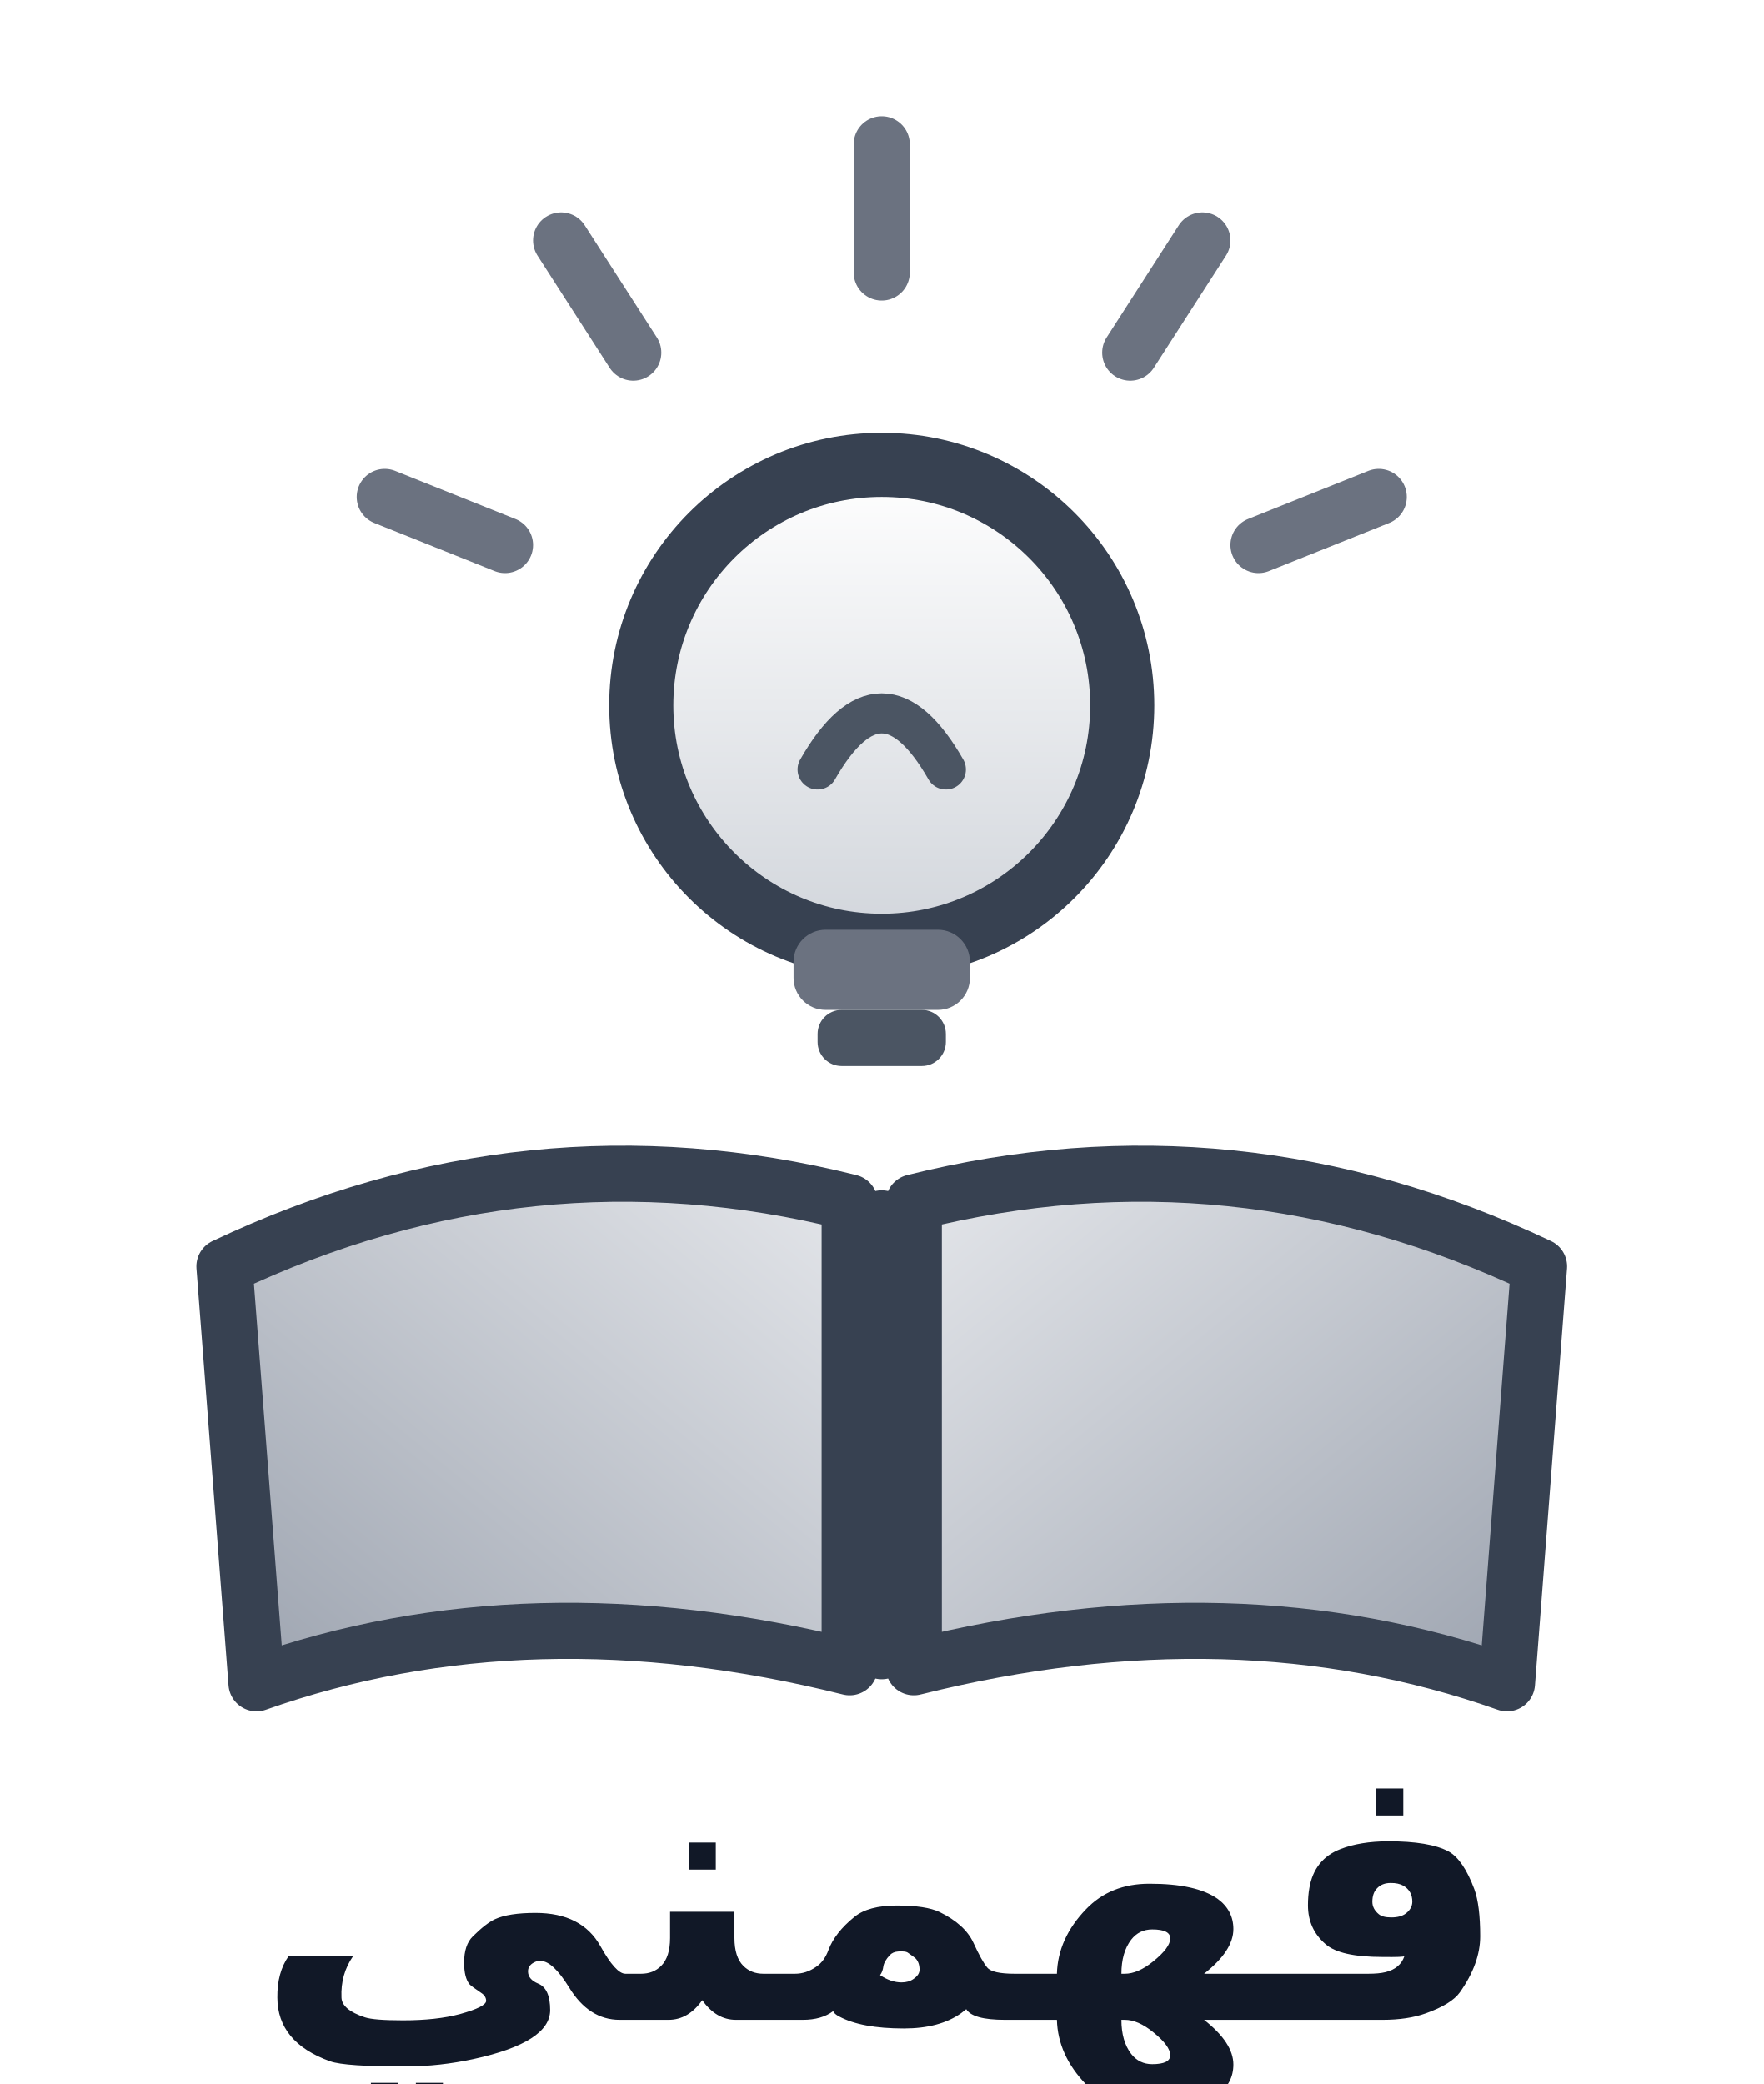
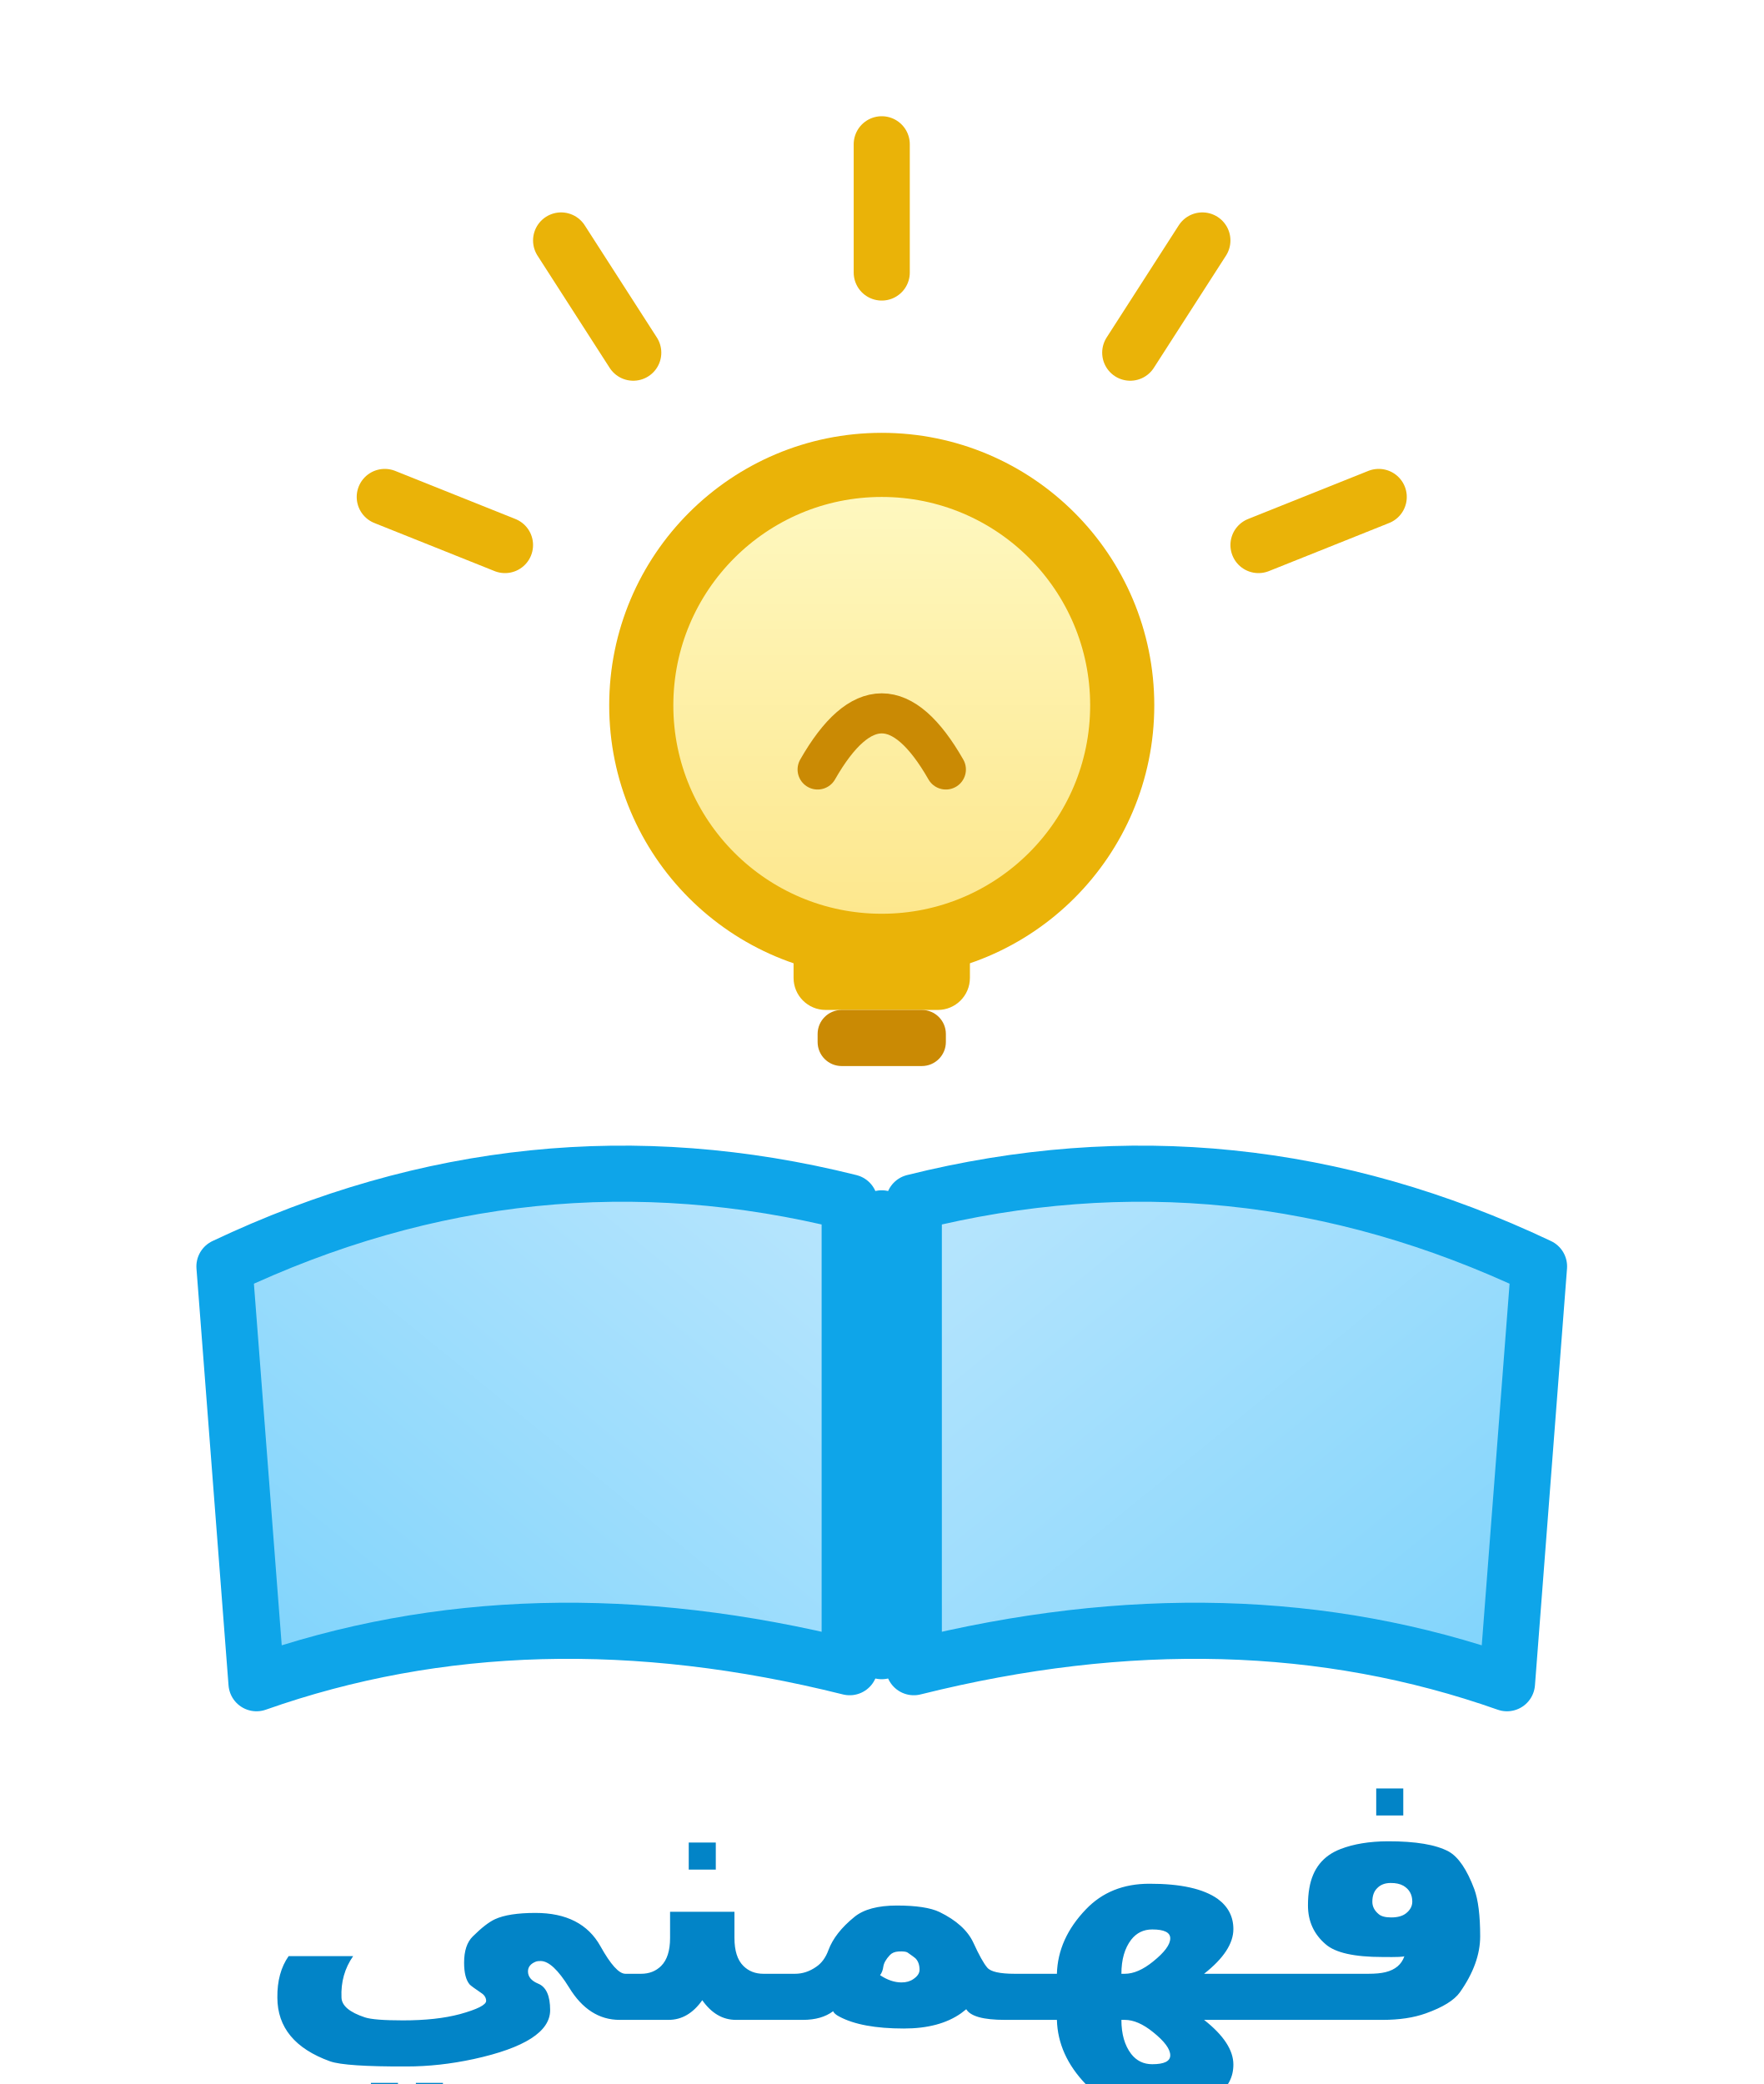
<svg xmlns="http://www.w3.org/2000/svg" viewBox="0 0 220 260" width="220" height="260">
  <defs>
    <linearGradient id="pageL" x1="0" y1="0" x2="1" y2="1">
-       <stop offset="0" stop-color="#e5e7eb" />
-       <stop offset="1" stop-color="#9ca3af" />
+       <stop offset="0" stop-color="#bae6fd" />
+       <stop offset="1" stop-color="#7dd3fc" />
    </linearGradient>
    <linearGradient id="pageR" x1="1" y1="0" x2="0" y2="1">
-       <stop offset="0" stop-color="#e5e7eb" />
-       <stop offset="1" stop-color="#9ca3af" />
+       <stop offset="0" stop-color="#bae6fd" />
+       <stop offset="1" stop-color="#7dd3fc" />
    </linearGradient>
    <linearGradient id="bulbGlass" x1="0" y1="0" x2="0" y2="1">
-       <stop offset="0" stop-color="#ffffff" />
-       <stop offset="1" stop-color="#d1d5db" />
+       <stop offset="0" stop-color="#fef9c3" />
+       <stop offset="1" stop-color="#fde68a" />
    </linearGradient>
  </defs>
-   <g stroke="#6b7280" stroke-width="7" stroke-linecap="round">
+   <g stroke="#eab308" stroke-width="7" stroke-linecap="round">
    <line x1="110" y1="18" x2="110" y2="34" />
    <line x1="70" y1="30" x2="79" y2="44" />
    <line x1="150" y1="30" x2="141" y2="44" />
    <line x1="48" y1="62" x2="63" y2="68" />
    <line x1="172" y1="62" x2="157" y2="68" />
  </g>
-   <circle cx="110" cy="88" r="30" fill="url(#bulbGlass)" stroke="#374151" stroke-width="8" />
-   <path d="M102 96 q8 -14 16 0" fill="none" stroke="#4b5563" stroke-width="5" stroke-linecap="round" />
-   <rect x="99" y="116" width="22" height="10" rx="4" fill="#6b7280" />
-   <rect x="102" y="126" width="16" height="7" rx="3" fill="#4b5563" />
-   <path d="M28 158 Q66 140 106 150 L106 208 Q66 198 32 210 Z" fill="url(#pageR)" stroke="#374151" stroke-width="7" stroke-linejoin="round" />
-   <path d="M192 158 Q154 140 114 150 L114 208 Q154 198 188 210 Z" fill="url(#pageL)" stroke="#374151" stroke-width="7" stroke-linejoin="round" />
-   <path d="M110 152 L110 206" stroke="#374151" stroke-width="7" stroke-linecap="round" />
-   <text x="110" y="252" text-anchor="middle" font-family="Cairo, 'Segoe UI', Tahoma, sans-serif" font-size="46" font-weight="900" fill="#111827">فهمني</text>
+   <circle cx="110" cy="88" r="30" fill="url(#bulbGlass)" stroke="#eab308" stroke-width="8" />
+   <path d="M102 96 q8 -14 16 0" fill="none" stroke="#ca8a04" stroke-width="5" stroke-linecap="round" />
+   <rect x="99" y="116" width="22" height="10" rx="4" fill="#eab308" />
+   <rect x="102" y="126" width="16" height="7" rx="3" fill="#ca8a04" />
+   <path d="M28 158 Q66 140 106 150 L106 208 Q66 198 32 210 Z" fill="url(#pageR)" stroke="#0ea5e9" stroke-width="7" stroke-linejoin="round" />
+   <path d="M192 158 Q154 140 114 150 L114 208 Q154 198 188 210 Z" fill="url(#pageL)" stroke="#0ea5e9" stroke-width="7" stroke-linejoin="round" />
+   <path d="M110 152 L110 206" stroke="#0ea5e9" stroke-width="7" stroke-linecap="round" />
+   <text x="110" y="252" text-anchor="middle" font-family="Cairo, 'Segoe UI', Tahoma, sans-serif" font-size="46" font-weight="900" fill="#0284c7">فهمني</text>
</svg>
